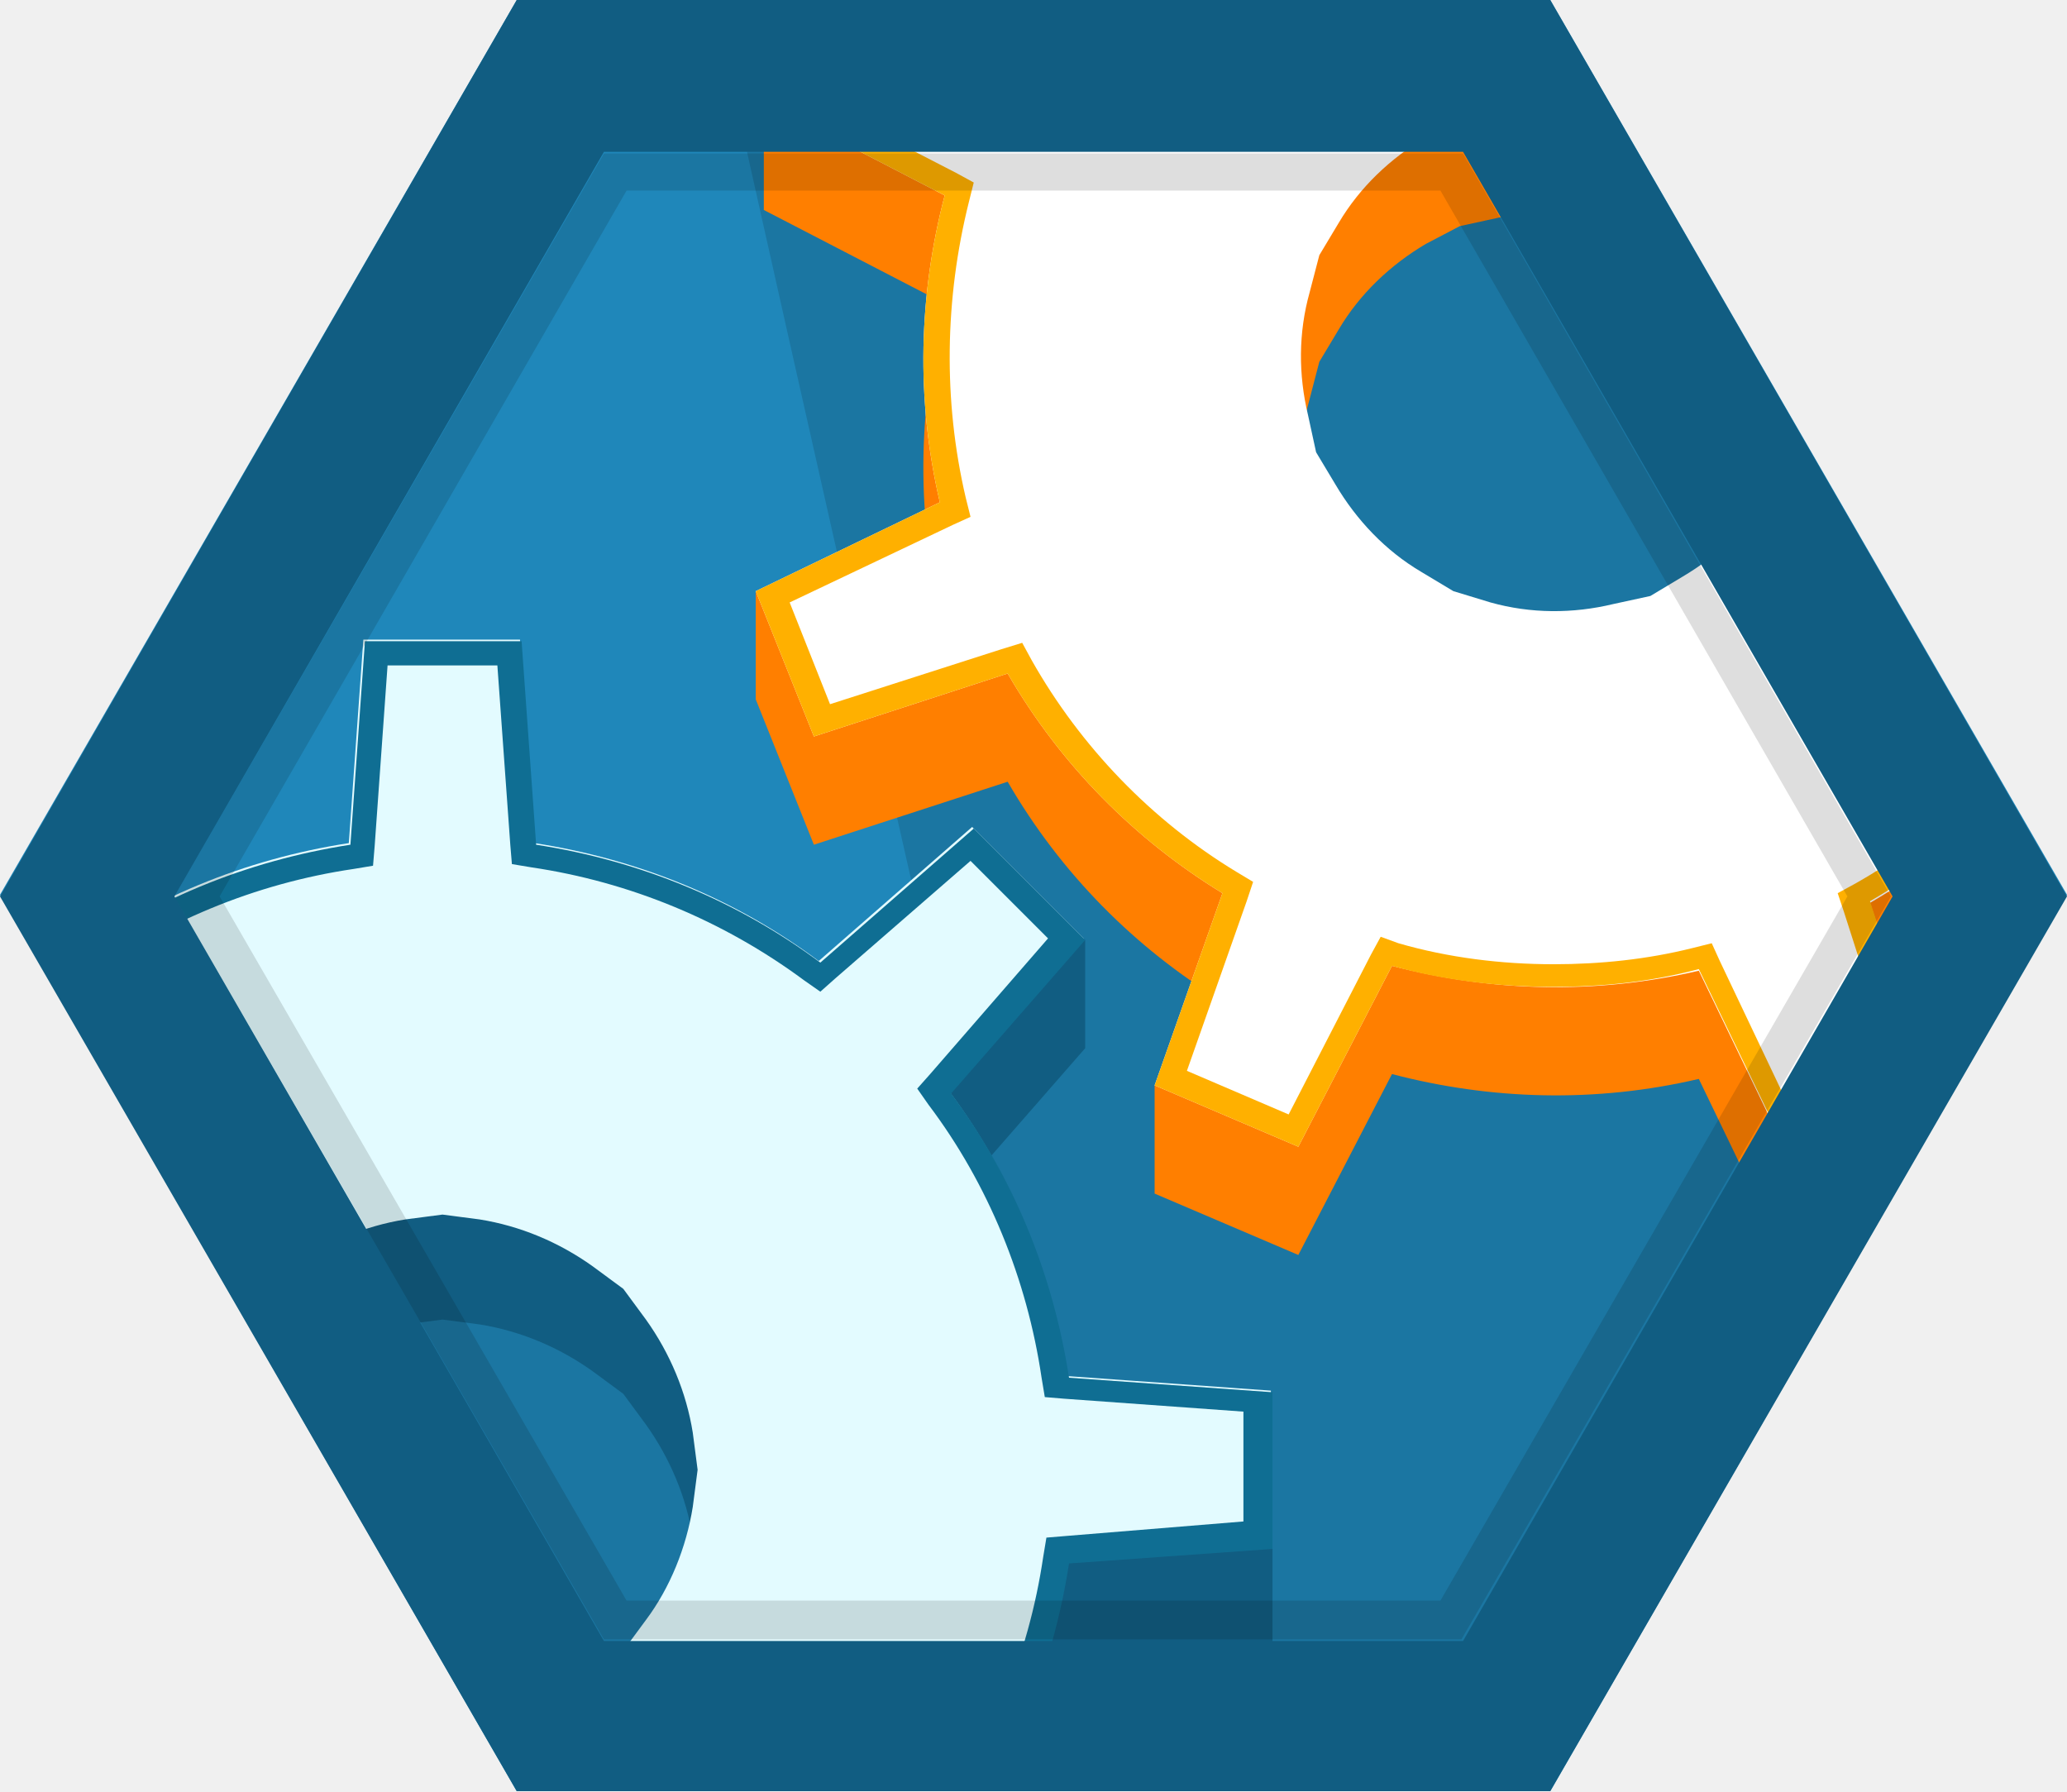
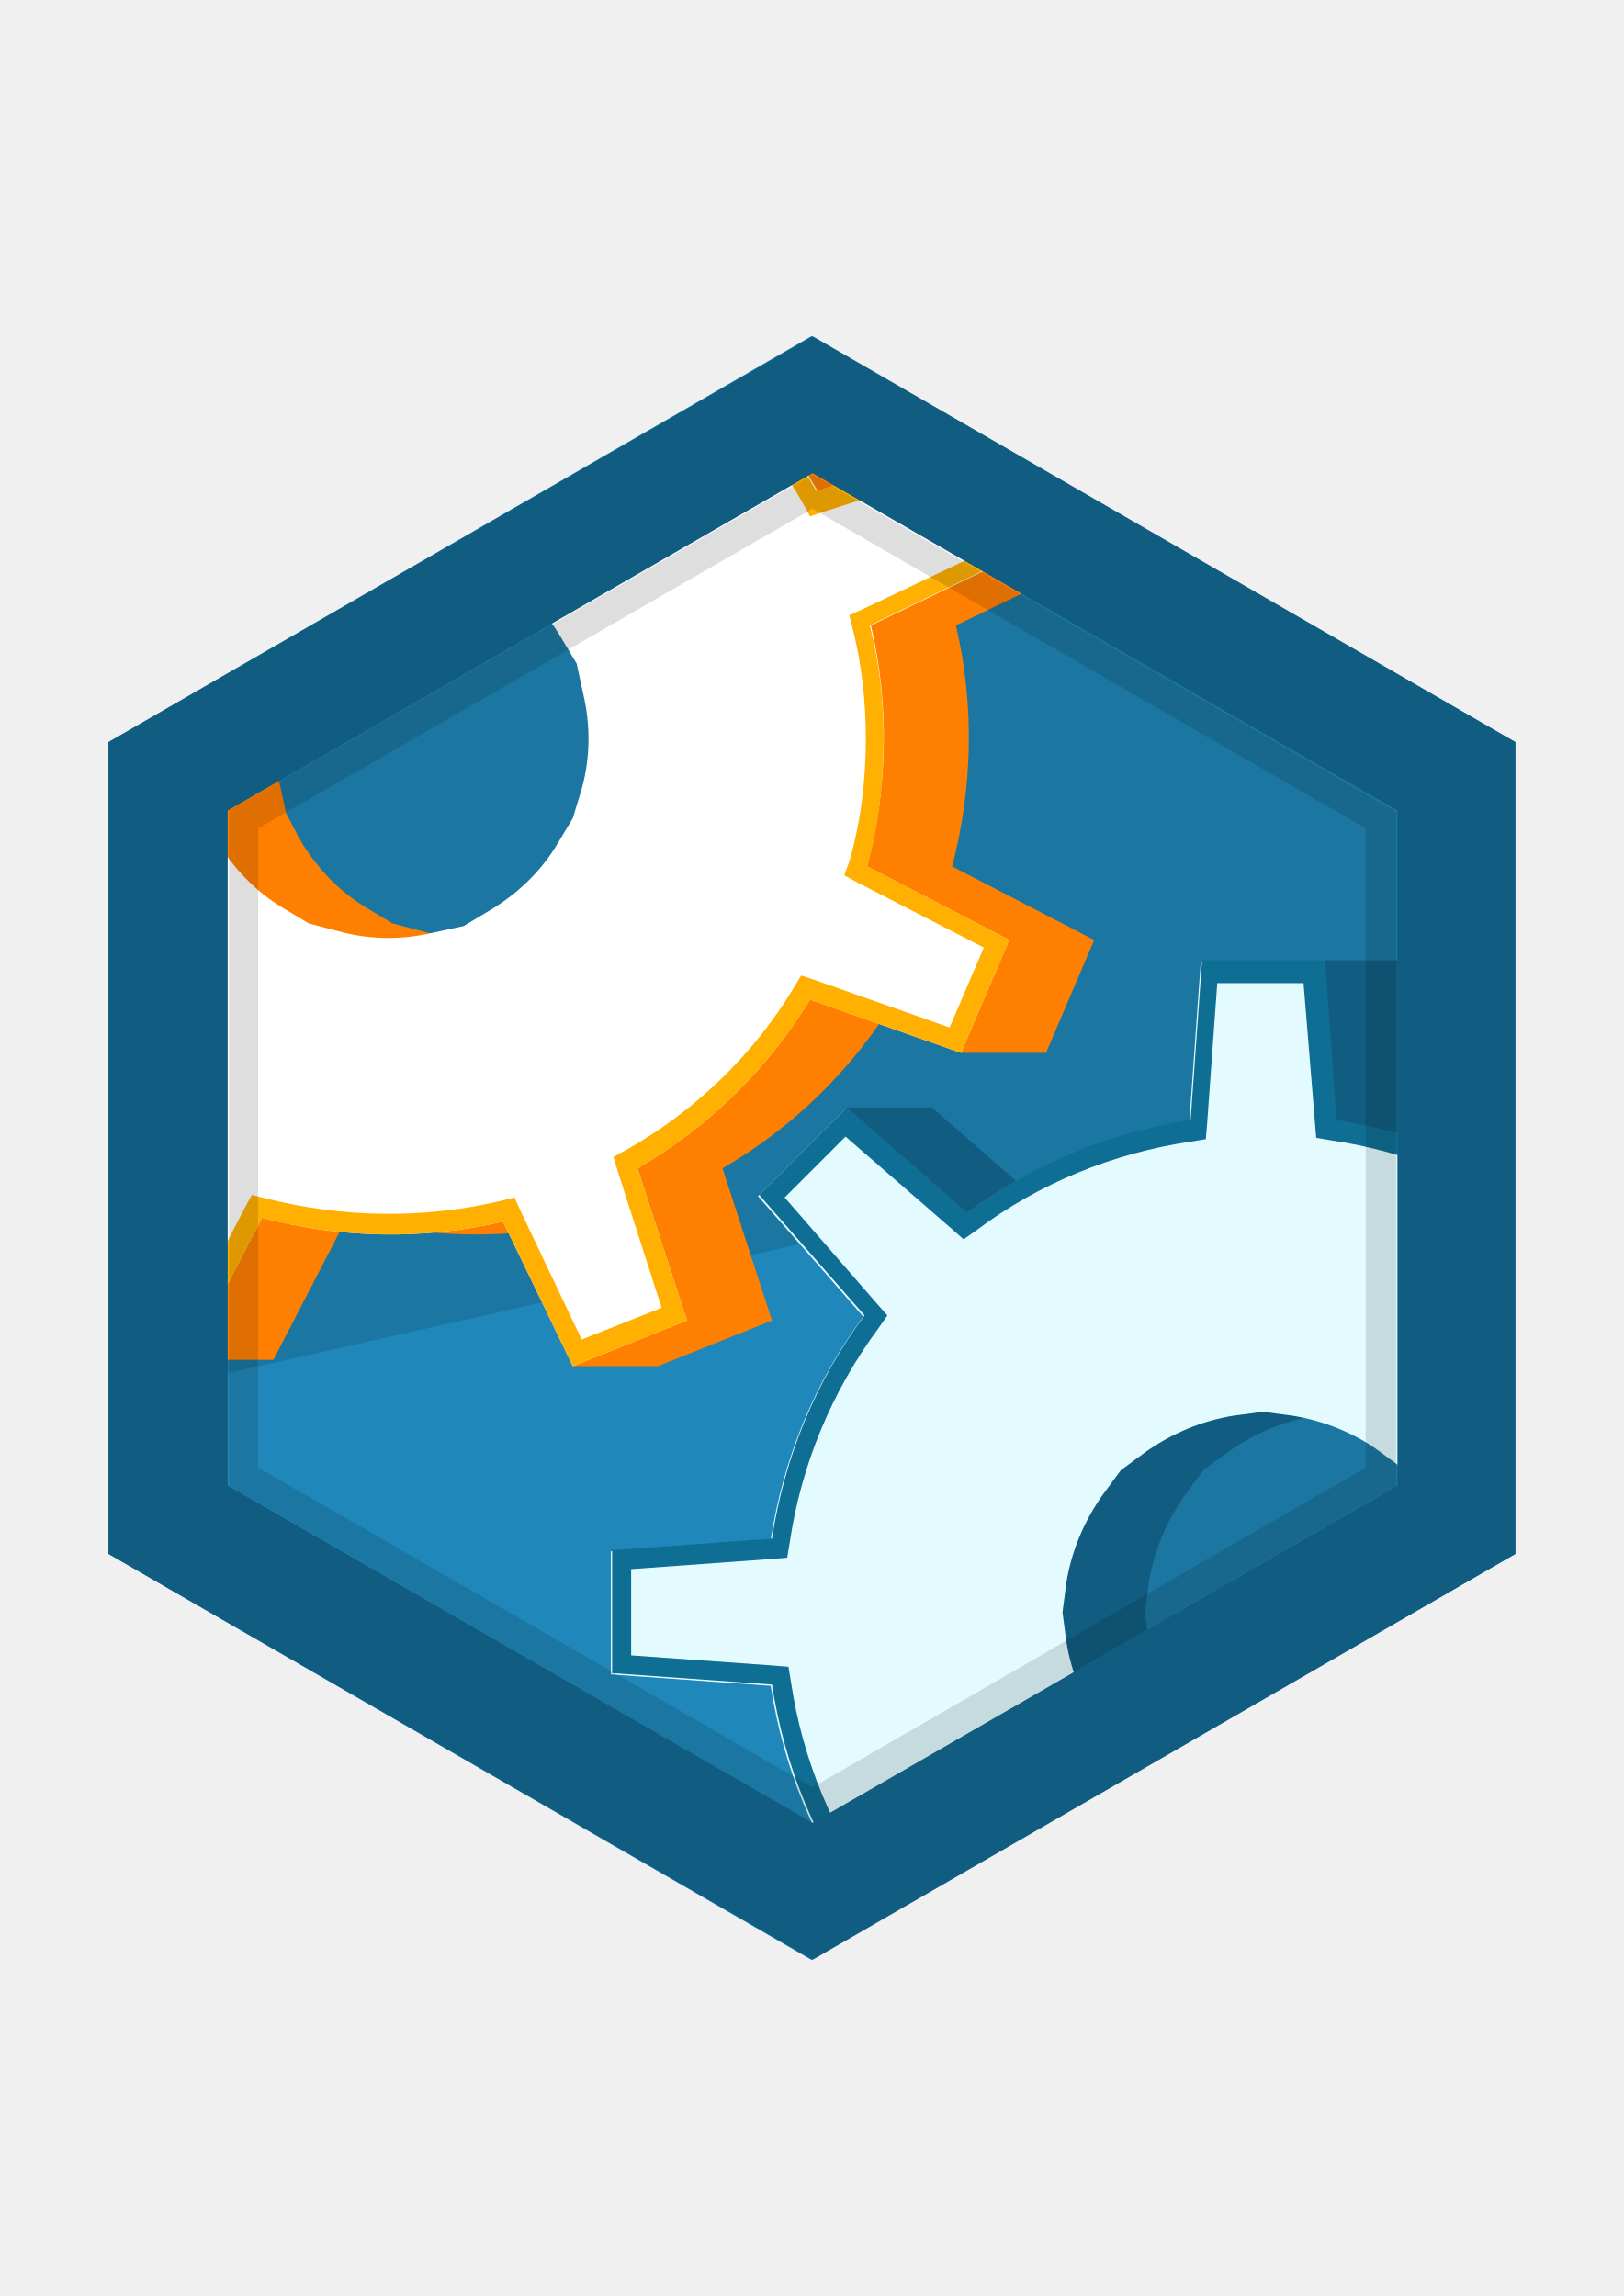
- <svg xmlns="http://www.w3.org/2000/svg" xmlns:xlink="http://www.w3.org/1999/xlink" version="1.1" id="Layer_1" x="0px" y="0px" viewBox="0 0 128 110.9" style="enable-background:new 0 0 128 110.9;" xml:space="preserve">
-   <style type="text/css">
- 	.st0{fill:#1F87BA;}
- 	.st1{opacity:0.13;clip-path:url(#SVGID_2_);}
- 	.st2{clip-path:url(#SVGID_2_);}
- 	.st3{fill:#115D82;}
- 	.st4{fill:#FF7F00;}
- 	.st5{fill:#E3FBFF;}
- 	.st6{fill:#FFFFFF;}
- 	.st7{fill:#FFB000;}
- 	.st8{fill:#472E1C;}
- 	.st9{fill:#0F6E93;}
- 	.st10{opacity:0.13;}
- </style>
+ <svg xmlns="http://www.w3.org/2000/svg" xmlns:xlink="http://www.w3.org/1999/xlink" version="1.1" id="Layer_1" x="0px" y="0px" width="841.889px" height="1190.551px" viewBox="0 0 841.889 1190.551" enable-background="new 0 0 841.889 1190.551" xml:space="preserve">
  <g>
    <g>
      <g>
        <g>
          <g>
            <g>
-               <polygon class="st0" points="32,0 0,55.4 32,110.9 96,110.9 128,55.4 96,0       " />
+               <polygon fill="#1F87BA" points="56.236,805.748 420.615,1016.219 785.654,805.748 785.654,384.802 420.615,174.331         56.236,384.802       " />
              <g>
-                 <defs>
-                   <polygon id="SVGID_1_" points="33.7,3 3.4,55.4 33.7,107.9 94.3,107.9 124.6,55.4 94.3,3         " />
-                 </defs>
-                 <clipPath id="SVGID_2_">
-                   <use xlink:href="#SVGID_1_" style="overflow:visible;" />
-                 </clipPath>
-                 <g class="st1">
-                   <path d="M38-29.5c0,2.7,12.3,57.1,22.5,101.9c0.3,1.1-54.6-1.7-54.3-0.6c7,30.6,67.9,60,67.9,60l80.2,8.6          c0,0-22.8-152.9-33.5-157.1S38-29.5,38-29.5z" />
+                 <g>
+                   <defs>
+                     <polygon id="SVGID_1_" points="75.967,794.566 420.615,993.857 765.922,794.566 765.922,395.984 420.615,196.693            75.967,395.984          " />
+                   </defs>
+                   <clipPath id="SVGID_2_">
+                     <use xlink:href="#SVGID_1_" overflow="visible" />
+                   </clipPath>
+                   <g opacity="0.13" clip-path="url(#SVGID_2_)">
+                     <path d="M-137.794,766.284c17.758,0,375.562-80.9,670.223-147.988c7.235-1.974-11.181,359.118-3.946,357.146           C729.747,929.4,923.118,528.844,923.118,528.844L979.683,1.348c0,0-1005.663,149.962-1033.288,220.338           C-81.229,292.063-137.794,766.284-137.794,766.284z" />
+                   </g>
                </g>
-                 <g class="st2">
-                   <g>
-                     <path class="st3" d="M27.4,81.7l2.3,0.3c2.5,0.4,4.9,1.4,7,2.9l1.9,1.4l1.4,1.9c1.5,2.1,2.5,4.5,2.9,7l0.3,2.3l-0.3,2.3           c-0.4,2.5-1.4,5-2.9,7l-1.4,1.9l-1.9,1.4c-2.1,1.5-4.5,2.5-7,2.9l-2.3,0.3l-2.3-0.3c-2.5-0.4-4.9-1.4-7-2.9l-1.9-1.4           l-1.4-1.9c-1.5-2.1-2.5-4.5-2.9-7l-0.3-2.3l0.3-2.3c0.4-2.5,1.4-4.9,2.9-7l1.4-1.9l1.9-1.4c2.1-1.5,4.5-2.5,7-2.9           L27.4,81.7 M32.3,46.4h-9.7l-0.9,12.6c-6.5,1-12.5,3.5-17.6,7.3l-9.5-8.3l-6.9,0.2v6.7l8.3,9.5c-3.8,5.1-6.3,11.1-7.3,17.6           l-12.6-5.8v16.4l12.6,0.9c1,6.5,3.5,12.5,7.3,17.6l-8.3,2.9v6.7l6.9,6.9l9.5-8.3c5.1,3.8,11.1,6.3,17.6,7.3l0.9,12.6h9.7           l0.9-12.6c6.5-1,12.5-3.5,17.6-7.3l9.5,8.3l6.9-6.9v-6.7l-8.3-2.9c3.8-5.1,6.3-11.1,7.3-17.6l12.6-0.9v-6.7l-12.6-3.9           c-1-6.5-3.5-12.5-7.3-17.6l8.3-9.5v-6.7l-6.9-0.2l-9.5,8.3c-5.1-3.8-11.1-6.3-17.6-7.3L32.3,46.4L32.3,46.4z" />
-                     <path class="st4" d="M90.4,14l2.3-0.5c2.5-0.6,5.1-0.6,7.6,0.1l2.3,0.6l2,1.2c2.2,1.3,4,3.2,5.3,5.4l1.2,2l0.5,2.3           c0.6,2.5,0.6,5.1-0.1,7.6l-0.6,2.3l-1.2,2c-1.3,2.2-3.2,4-5.4,5.3l-2,1.2L99.9,44c-2.5,0.6-5.1,0.6-7.6-0.1L90,43.3l-2-1.2           c-2.2-1.3-4-3.2-5.3-5.4l-1.2-2L81,32.3c-0.6-2.5-0.6-5.1,0.1-7.6l0.6-2.3l1.2-2c1.3-2.2,3.2-4,5.4-5.3L90.4,14 M81.8-20.7           l-9-3.1v6.7l3.9,12C71-1.8,66.3,2.8,63,8.2L51.1,4l-3.8,2.3V13l11.2,5.8c-1.6,6.1-1.8,12.6-0.3,19l-11.4-1.2v6.7l3.6,9           l12-3.9c3.3,5.7,7.9,10.3,13.3,13.6l-4.2,5.2v6.7l8.9,3.8l5.8-11.2c6.1,1.6,12.6,1.8,19,0.3l5.5,11.4l9-3.6v-6.7l-3.9-5.3           c5.7-3.3,10.3-7.9,13.6-13.3l11.9,4.2l3.8-8.9v-6.7l-11.2,0.9c1.6-6.1,1.8-12.6,0.3-19l11.4-5.5V7.6l-3.6-2.3l-12,3.9           c-3.3-5.7-7.9-10.3-13.3-13.6l4.2-11.9v-6.7l-8.9,2.8L106.3-9c-6.1-1.6-12.6-1.8-19-0.3L81.8-20.7L81.8-20.7z" />
-                   </g>
-                   <g>
-                     <path class="st5" d="M78.7,95.8v-9.7l-12.6-0.9c-1-6.5-3.5-12.5-7.3-17.6l8.3-9.5l-6.9-6.9l-9.5,8.3           c-5.1-3.8-11.1-6.3-17.6-7.3l-0.9-12.6h-9.7l-0.9,12.6c-6.5,1-12.5,3.5-17.6,7.3l-9.5-8.3l-6.9,6.9l8.3,9.5           c-3.8,5.1-6.3,11.1-7.3,17.6l-12.6,0.9v9.7l12.6,0.9c1,6.5,3.5,12.5,7.3,17.6l-8.3,9.5l6.9,6.9l9.5-8.3           c5.1,3.8,11.1,6.3,17.6,7.3l0.9,12.6h9.7l0.9-12.6c6.5-1,12.5-3.5,17.6-7.3l9.5,8.3l6.9-6.9l-8.3-9.5           c3.8-5.1,6.3-11.1,7.3-17.6L78.7,95.8z M42.9,93.3c-0.4,2.5-1.4,5-2.9,7l-1.4,1.9l-1.9,1.4c-2.1,1.5-4.5,2.5-7,2.9           l-2.3,0.3l-2.3-0.3c-2.5-0.4-4.9-1.4-7-2.9l-1.9-1.4l-1.4-1.9c-1.5-2.1-2.5-4.5-2.9-7l-0.3-2.3l0.3-2.3           c0.4-2.5,1.4-4.9,2.9-7l1.4-1.9l1.9-1.4c2.1-1.5,4.5-2.5,7-2.9l2.3-0.3l2.3,0.3c2.5,0.4,4.9,1.4,7,2.9l1.9,1.4l1.4,1.9           c1.5,2.1,2.5,4.5,2.9,7l0.3,2.3L42.9,93.3z" />
-                   </g>
-                   <g>
-                     <path class="st6" d="M134.3,13.1l11.4-5.5l-3.6-9l-12,3.9c-3.3-5.7-7.9-10.3-13.3-13.6l4.2-11.9l-8.9-3.8l-5.8,11.2           c-6.1-1.6-12.6-1.8-19-0.3l-5.5-11.4l-9,3.6l3.9,12C71-8.4,66.3-3.8,63,1.6L51.1-2.6l-3.8,8.9l11.2,5.8           c-1.6,6.1-1.8,12.6-0.3,19l-11.4,5.5l3.6,9l12-3.9c3.3,5.7,7.9,10.3,13.3,13.6l-4.2,11.9l8.9,3.8l5.8-11.2           c6.1,1.6,12.6,1.8,19,0.3l5.5,11.4l9-3.6l-3.9-12c5.7-3.3,10.3-7.9,13.6-13.3l11.9,4.2l3.8-8.9l-11.2-5.8           C135.7,26,135.8,19.5,134.3,13.1z M111.4,26.1l-0.6,2.3l-1.2,2c-1.3,2.2-3.2,4-5.4,5.3l-2,1.2l-2.3,0.5           c-2.5,0.6-5.1,0.6-7.6-0.1L90,36.6l-2-1.2c-2.2-1.3-4-3.2-5.3-5.4l-1.2-2L81,25.7c-0.6-2.5-0.6-5.1,0.1-7.6l0.6-2.3l1.2-2           c1.3-2.2,3.2-4,5.4-5.3l2-1.2l2.3-0.5c2.5-0.6,5.1-0.6,7.6,0.1l2.3,0.6l2,1.2c2.2,1.3,4,3.2,5.3,5.4l1.2,2l0.5,2.3           C112.1,21,112.1,23.6,111.4,26.1z" />
-                   </g>
-                   <g>
-                     <path class="st7" d="M81-25.3l4.8,10.1l0.5,1.1l1.2-0.3c2.8-0.7,5.7-1,8.6-1c3.2,0,6.5,0.4,9.6,1.3l1.2,0.3l0.6-1.1           l5.1-9.9l6.3,2.7l-3.7,10.5l-0.4,1.2l1.1,0.7c5.3,3.2,9.7,7.8,12.7,13.1l0.6,1.1l1.2-0.4l10.6-3.4l2.5,6.3l-10.1,4.8           l-1.1,0.5l0.3,1.2c1.4,6,1.3,12.3-0.2,18.3l-0.3,1.2l1.1,0.6l9.9,5.1l-2.7,6.3l-10.5-3.7l-1.2-0.4l-0.7,1.1           c-3.2,5.3-7.8,9.7-13.1,12.7l-1.1,0.6l0.4,1.2l3.4,10.6l-6.3,2.5l-4.8-10.1l-0.5-1.1l-1.2,0.3c-2.8,0.7-5.7,1-8.6,1           c-3.2,0-6.5-0.4-9.6-1.3L85.5,58l-0.6,1.1l-5.1,9.9l-6.3-2.7l3.7-10.5l0.4-1.2L76.6,54c-5.3-3.2-9.7-7.8-12.7-13.1           l-0.6-1.1L62,40.2l-10.6,3.4l-2.5-6.3l10.1-4.8l1.1-0.5l-0.3-1.2c-1.4-6-1.3-12.3,0.2-18.3l0.3-1.2l-1.1-0.6l-9.9-5.1           L52-0.7L62.5,3l1.2,0.4l0.7-1.1c3.2-5.3,7.8-9.7,13.1-12.7l1.1-0.6l-0.4-1.2l-3.4-10.6L81-25.3 M81.8-27.3l-9,3.6l3.9,12           C71-8.4,66.3-3.8,63,1.6L51.1-2.6l-3.8,8.9l11.2,5.8c-1.6,6.1-1.8,12.6-0.3,19l-11.4,5.5l3.6,9l12-3.9           c3.3,5.7,7.9,10.3,13.3,13.6l-4.2,11.9l8.9,3.8l5.8-11.2c3.2,0.9,6.6,1.3,10,1.3c3,0,6-0.3,9-1.1l5.5,11.4l9-3.6l-3.9-12           c5.7-3.3,10.3-7.9,13.6-13.3l11.9,4.2l3.8-8.9l-11.2-5.8c1.6-6.1,1.8-12.6,0.3-19l11.4-5.5l-3.6-9l-12,3.9           c-3.3-5.7-7.9-10.3-13.3-13.6l4.2-11.9l-8.9-3.8l-5.8,11.2c-3.2-0.9-6.6-1.3-10-1.3c-3,0-6,0.3-9,1.1L81.8-27.3L81.8-27.3z           " />
-                   </g>
-                   <path class="st8" d="M46.9,36.7" />
-                   <g>
+                 <g>
+                   <defs>
+                     <polygon id="SVGID_3_" points="75.967,794.566 420.615,993.857 765.922,794.566 765.922,395.984 420.615,196.693            75.967,395.984          " />
+                   </defs>
+                   <clipPath id="SVGID_4_">
+                     <use xlink:href="#SVGID_3_" overflow="visible" />
+                   </clipPath>
+                   <g clip-path="url(#SVGID_4_)">
                    <g>
-                       <path class="st9" d="M30.8,41.2l0.8,11.1l0.1,1.2l1.2,0.2c6.1,0.9,11.9,3.3,16.9,7l1,0.7l0.9-0.8l8.4-7.3l4.8,4.8            l-7.3,8.4l-0.8,0.9l0.7,1c3.7,4.9,6.1,10.8,7,16.9l0.2,1.2l1.2,0.1l11.1,0.8v6.8L66,95.1l-1.2,0.1l-0.2,1.2            c-0.9,6.1-3.3,11.9-7,16.9l-0.7,1l0.8,0.9l7.3,8.4l-4.8,4.8l-8.4-7.3l-0.9-0.8l-1,0.7c-4.9,3.7-10.8,6.1-16.9,7l-1.2,0.2            l-0.1,1.2l-0.8,11.1H24l-0.8-11.1l-0.1-1.2l-1.2-0.2c-6.1-0.9-11.9-3.3-16.9-7l-1-0.7l-0.9,0.8l-8.4,7.3l-4.8-4.8l7.3-8.4            l0.8-0.9l-0.7-1c-3.7-5-6.1-10.8-7-16.9l-0.2-1.2l-1.2-0.1l-11.1-0.8v-6.8l11.1-0.8l1.2-0.1l0.2-1.2            c0.9-6.1,3.3-11.9,7-16.9l0.7-1l-0.8-0.9l-7.3-8.4l4.8-4.8l8.4,7.3l0.9,0.8l1-0.7c5-3.7,10.8-6.1,16.9-7l1.2-0.2l0.1-1.2            L24,41.2H30.8 M32.3,39.7h-9.7l-0.9,12.6c-6.5,1-12.5,3.5-17.6,7.3l-9.5-8.3l-6.9,6.9l8.3,9.5c-3.8,5.1-6.3,11.1-7.3,17.6            l-12.6,0.9v9.7l12.6,0.9c1,6.5,3.5,12.5,7.3,17.6l-8.3,9.5l6.9,6.9l9.5-8.3c5.1,3.8,11.1,6.3,17.6,7.3l0.9,12.6h9.7            l0.9-12.6c6.5-1,12.5-3.5,17.6-7.3l9.5,8.3l6.9-6.9l-8.3-9.5c3.8-5.1,6.3-11.1,7.3-17.6l12.6-0.9v-9.7l-12.6-0.9            c-1-6.5-3.5-12.5-7.3-17.6l8.3-9.5l-6.9-6.9l-9.5,8.3c-5.1-3.8-11.1-6.3-17.6-7.3L32.3,39.7L32.3,39.7z" />
+                       <path fill="#115D82" d="M593.598,836.003l1.973-15.128c2.631-16.442,9.209-32.229,19.074-46.041l9.208-12.496            l12.497-9.208c13.813-9.866,29.598-16.443,46.041-19.074l15.128-1.974l15.127,1.974            c16.443,2.631,32.887,9.208,46.041,19.074l12.497,9.208l9.208,12.496c9.866,13.813,16.443,29.599,19.074,46.041            l1.974,15.128l-1.974,15.128c-2.631,16.443-9.208,32.229-19.074,46.041l-9.208,12.496l-12.497,9.209            c-13.812,9.865-29.598,16.442-46.041,19.073l-15.127,1.974l-15.128-1.974c-16.443-2.631-32.229-9.208-46.041-19.073            l-12.497-9.209l-9.208-12.496c-9.865-13.813-16.443-29.598-19.074-46.041L593.598,836.003 M361.42,803.774v63.8            l82.874,5.919c6.577,42.752,23.021,82.216,48.014,115.76l-54.591,62.484l1.315,45.383H483.1l62.483-54.591            c33.545,24.993,73.008,41.437,115.76,48.014l-38.147,82.874h107.867l5.919-82.874            c42.753-6.577,82.216-23.021,115.76-48.014l19.074,54.591h44.068l45.383-45.383l-54.592-62.484            c24.994-33.544,41.438-73.008,48.015-115.76l82.873-5.919v-63.8l-82.873-5.92c-6.577-42.752-23.021-82.216-48.015-115.759            l54.592-62.484l-45.383-45.383h-44.068l-19.074,54.591c-33.544-24.993-73.007-41.437-115.76-48.014l-5.919-82.874h-44.067            l-25.652,82.874c-42.752,6.577-82.215,23.021-115.76,48.014L483.1,574.228h-44.067l-1.315,45.383l54.591,62.484            c-24.993,33.543-41.437,73.007-48.014,115.759L361.42,803.774L361.42,803.774z" />
+                       <path fill="#FF7F00" d="M148.317,421.635l-3.288-15.128c-3.946-16.443-3.946-33.544,0.657-49.987l3.946-15.128            l7.893-13.154c8.551-14.47,21.048-26.309,35.518-34.859l13.154-7.893l15.128-3.289            c16.443-3.946,33.544-3.946,49.987,0.658l15.128,3.946l13.154,7.893c14.47,8.551,26.31,21.047,34.859,35.518l7.893,13.154            l3.289,15.785c3.946,16.443,3.946,33.544-0.658,49.987l-3.946,15.128l-7.893,13.154            c-8.55,14.47-21.047,26.31-35.518,34.859l-13.154,7.893l-15.785,3.289c-16.443,3.946-33.544,3.946-49.987-0.658            l-15.128-3.946l-13.154-7.893c-14.47-8.55-26.31-21.047-34.859-35.517L148.317,421.635 M-79.914,478.2l-20.39,59.195            h44.067l78.927-25.651c21.705,37.49,51.961,68.403,87.478,90.108l-27.624,78.27l15.128,24.993h44.067l38.148-73.665            c40.121,10.523,82.873,11.839,124.968,1.974l-7.893,74.98h44.067l59.195-23.678l-25.651-78.928            c37.491-21.705,67.746-51.96,89.451-87.478l34.202,27.625h44.067l24.993-58.538l-73.665-38.148            c10.523-40.121,11.839-82.873,1.974-124.968l74.98-36.175L546.9,228.922h-44.068l-34.859,25.651            c-21.705-37.49-51.96-67.746-87.478-89.451l27.625-78.27l-58.538-24.993h-44.067l5.919,73.665            c-40.121-10.523-82.873-11.839-124.968-1.973L150.29,58.57h-44.068L91.095,82.249l25.651,78.927            C79.255,182.881,49,213.136,27.295,248.653l-78.27-27.624h-44.067l18.416,58.537l73.665,37.491            C-13.484,357.178-14.8,399.93-4.933,442.025L-79.914,478.2L-79.914,478.2z" />
+                     </g>
+                     <g>
+                       <path fill="#E3FBFF" d="M686.337,498.59h-63.8l-5.919,82.873c-42.752,6.577-82.216,23.021-115.76,48.015l-62.484-54.592            l-45.383,45.383l54.591,62.484c-24.993,33.544-41.437,73.008-48.014,115.76l-82.874,5.92v63.799l82.874,5.92            c6.577,42.752,23.021,82.216,48.014,115.76l-54.591,62.483l45.383,45.384l62.484-54.592            c33.544,24.994,73.008,41.437,115.76,48.015l5.919,82.873h63.8l5.92-82.873c42.752-6.578,82.216-23.021,115.76-48.015            l62.483,54.592l45.384-45.384l-54.592-62.483c24.994-33.544,41.437-73.008,48.014-115.76l82.874-5.92v-63.799            l-82.874-5.92c-6.577-42.752-23.02-82.216-48.014-115.76l54.592-62.484L870.5,574.885l-62.483,54.592            c-33.545-24.994-73.008-41.438-115.76-48.015L686.337,498.59z M669.894,734.055c16.443,2.631,32.887,9.208,46.041,19.074            l12.497,9.208l9.208,12.496c9.866,13.813,16.443,29.599,19.074,46.041l1.973,15.128l-1.973,15.128            c-2.631,16.443-9.208,32.229-19.074,46.041l-9.208,12.496l-12.497,9.209c-13.813,9.865-29.598,16.442-46.041,19.073            l-15.128,1.974l-15.127-1.974c-16.443-2.631-32.229-9.208-46.041-19.073l-12.497-9.209l-9.208-12.496            c-9.866-13.813-16.443-29.598-19.074-46.041l-1.974-15.128l1.974-15.128c2.631-16.442,9.208-32.229,19.074-46.041            l9.208-12.496l12.497-9.208c13.813-9.866,29.598-16.443,46.041-19.074l15.127-1.974L669.894,734.055z" />
+                     </g>
+                     <g>
+                       <path fill="#FFFFFF" d="M142.398,132.893l-36.176-74.98L47.027,81.591l25.651,78.928            c-37.49,21.705-67.745,51.96-89.45,87.478l-78.27-27.625l-24.994,58.538l73.666,38.148            c-10.523,40.121-11.84,82.873-1.974,124.968l-74.98,36.175l23.678,59.195l78.928-25.651            c21.705,37.49,51.96,68.403,87.478,90.108l-27.625,78.27l58.538,24.993l38.147-73.665            c40.122,10.523,82.874,11.839,124.969,1.974l36.175,74.98l59.195-23.678l-25.651-78.928            c37.49-21.705,67.746-51.96,89.451-87.478l78.27,27.625l24.993-58.538l-73.665-38.148            c10.523-40.121,11.839-82.873,1.973-124.968l74.981-36.175l-23.679-59.195l-78.927,25.651            c-21.705-37.49-51.961-67.746-87.478-89.451l27.624-78.27l-58.537-24.993l-38.148,73.665            C227.244,123.685,184.491,123.028,142.398,132.893z M227.902,283.512l15.128,3.947l13.154,7.893            c14.471,8.55,26.31,21.047,34.859,35.517l7.894,13.155l3.288,15.127c3.946,16.443,3.946,33.544-0.657,49.987            l-4.604,15.128l-7.893,13.154c-8.551,14.47-21.048,26.31-35.518,34.859l-13.154,7.893l-15.128,3.289            c-16.443,3.946-33.544,3.946-49.987-0.658l-15.128-3.946l-13.154-7.893c-14.47-8.55-26.309-21.047-34.859-35.517            l-7.893-13.155l-3.289-15.127c-3.946-16.443-3.946-33.544,0.658-49.987l3.946-15.128l7.893-13.154            c8.551-14.47,21.047-26.31,35.518-34.859l13.154-7.894l15.128-3.288C194.358,278.909,211.458,278.909,227.902,283.512z" />
+                     </g>
+                     <g>
+                       <path fill="#FFB000" d="M-110.17,483.462l66.431-31.571l7.234-3.288l-1.973-7.893c-4.604-18.417-6.577-37.49-6.577-56.564            c0-21.048,2.631-42.752,8.55-63.142l1.974-7.894l-7.235-3.946l-65.114-33.544l17.758-41.437l69.062,24.336l7.893,2.631            l4.604-7.235c21.047-34.859,51.303-63.799,86.162-83.531l7.235-3.946l-2.631-7.893L60.839,88.826l41.437-16.443            l31.571,66.431l3.288,7.235l7.894-1.974c39.463-9.208,80.9-8.551,120.363,1.315l7.894,1.974l3.946-7.235l33.544-65.115            l41.437,17.759l-24.336,69.062l-2.631,7.893l7.235,4.604c34.859,21.047,63.799,51.302,83.531,86.162l3.946,7.234            l7.893-2.631l69.719-22.362l16.443,41.437l-66.431,31.57l-7.234,3.289l1.973,7.893c4.604,18.417,6.577,37.49,6.577,56.564            c0,21.048-2.631,42.752-8.55,63.142l-2.631,7.235l7.234,3.946l65.115,33.544l-17.759,41.437l-69.062-24.335l-7.893-2.632            l-3.946,6.577c-21.047,34.86-51.303,63.8-86.162,83.531l-7.235,3.947l2.631,8.55l22.363,69.719l-41.437,16.443            l-31.571-66.43l-3.288-7.235l-7.894,1.973c-39.464,9.209-80.9,8.551-120.363-1.315l-7.894-1.973l-3.946,7.235            l-33.544,65.114l-41.437-17.759l24.336-69.061l2.631-7.893l-7.235-4.604c-34.859-21.047-63.799-51.303-83.531-86.162            l-3.946-7.235l-7.893,2.631l-69.719,22.363L-110.17,483.462 M-123.324,478.2l23.678,59.195l78.928-25.651            c21.705,37.49,51.96,68.403,87.478,90.108l-27.625,78.27l58.538,24.993l38.147-73.665            c40.122,10.523,82.874,11.839,124.969,1.974l36.175,74.98l59.195-23.678l-25.651-78.928            c37.49-21.705,67.746-51.96,89.451-87.478l78.27,27.625l24.993-58.538l-73.665-38.148            c5.919-21.047,8.55-43.409,8.55-65.772c0-19.731-1.973-39.464-7.234-59.195l74.98-36.175l-23.678-59.195l-78.928,25.651            c-21.705-37.49-51.96-67.746-87.478-89.451l27.625-78.27l-58.538-24.993l-38.147,73.665            c-40.122-10.523-82.874-11.839-124.969-1.973L105.565,58.57L46.369,82.249l25.651,78.927            c-37.49,21.705-67.746,51.961-89.451,87.478l-78.27-27.624l-24.993,58.537l73.665,38.148            c-5.919,21.048-8.55,43.41-8.55,65.772c0,19.732,1.973,39.464,7.234,59.195L-123.324,478.2L-123.324,478.2z" />
+                     </g>
+                     <path fill="#472E1C" d="M297.621,707.747" />
+                     <g>
+                       <g>
+                         <path fill="#0F6E93" d="M327.219,813.64l73.007-5.262l7.894-0.658l1.315-7.893c5.919-40.121,21.704-78.27,46.04-111.155             l4.604-6.577l-5.262-5.92l-48.014-55.249l31.57-31.571l55.249,48.015l5.92,5.262l6.577-4.604             c32.229-24.336,71.034-40.121,111.155-46.041l7.893-1.315l0.658-7.893l5.262-73.008h44.726l5.919,72.351l0.658,7.893             l7.893,1.315c40.121,5.92,78.27,21.705,111.155,46.041l6.578,4.604l5.919-5.262l55.249-48.014l31.571,31.57             l-48.015,55.249l-5.262,5.92l4.604,6.577c24.336,32.229,40.121,71.034,46.041,111.155l1.315,7.894l7.893,0.657             l73.008,5.262v45.383l-73.008,5.263l-7.893,0.657l-1.315,7.893c-5.92,40.121-21.705,78.27-46.041,111.156l-4.604,6.577             l5.262,5.919l48.015,55.249l-31.571,31.571l-55.249-48.014l-5.919-5.263l-6.578,4.604             c-32.886,24.336-71.034,40.121-111.155,46.041l-7.893,1.315l-0.658,7.893l-5.262,73.008h-44.726l-5.262-73.008             l-0.657-7.893l-7.893-1.315c-40.122-5.92-78.27-21.705-111.156-46.041l-6.577-4.604l-5.92,5.263l-55.249,48.014             l-31.57-31.571l48.014-55.249l5.262-5.919l-4.604-6.577c-24.336-32.887-40.121-71.035-46.041-111.156l-1.315-7.893             l-7.893-0.657l-73.665-5.263V813.64 M317.353,803.774v63.8l82.873,5.919c6.578,42.752,23.021,82.216,48.015,115.76             l-54.592,62.484l45.384,45.383l62.483-54.591c33.544,24.993,73.008,41.437,115.76,48.014l5.92,82.874h63.8l5.919-82.874             c42.752-6.577,82.216-23.021,115.76-48.014l62.484,54.591l45.383-45.383l-54.591-62.484             c24.993-33.544,41.437-73.008,48.014-115.76l82.873-5.919v-63.8l-82.873-5.92             c-6.577-42.752-23.021-82.216-48.014-115.759l54.591-62.484l-45.383-45.383l-62.484,54.591             c-33.544-24.993-73.008-41.437-115.76-48.014l-5.919-82.874h-63.8l-5.92,82.874             c-42.752,6.577-82.216,23.021-115.76,48.014l-62.483-54.591l-45.384,45.383l54.592,62.484             c-24.994,33.543-41.437,73.007-48.015,115.759L317.353,803.774L317.353,803.774z" />
+                       </g>
                    </g>
                  </g>
                </g>
              </g>
            </g>
          </g>
        </g>
      </g>
    </g>
    <g>
-       <path class="st3" d="M90.6,9.4l26.6,46.1l-26.6,46.1H37.4L10.8,55.5L37.4,9.4H90.6 M96,0H32L0,55.5l32,55.4h64l32-55.4L96,0L96,0z    " />
-       <g class="st10">
-         <path d="M89.2,11.8l25.2,43.7L89.2,99.1H38.8L13.6,55.5l25.2-43.7H89.2 M90.6,9.5H37.4l-26.6,46l26.6,46h53.1l26.6-46L90.6,9.5     L90.6,9.5z" />
+       <path fill="#115D82" d="M118.062,420.32l303.212-174.955L724.486,420.32v349.91L421.274,945.185L118.062,770.23V420.32     M56.236,384.802v420.945l365.038,210.472l364.38-210.472V384.802l-364.38-210.472L56.236,384.802L56.236,384.802z" />
+       <g opacity="0.13">
+         <path d="M133.847,429.528l287.427-165.747l286.769,165.747v331.494L421.274,926.769L133.847,761.022V429.528 M118.719,420.32     v349.91l302.555,174.955L723.827,770.23V420.977L421.274,246.022L118.719,420.32L118.719,420.32z" />
      </g>
    </g>
  </g>
</svg>
